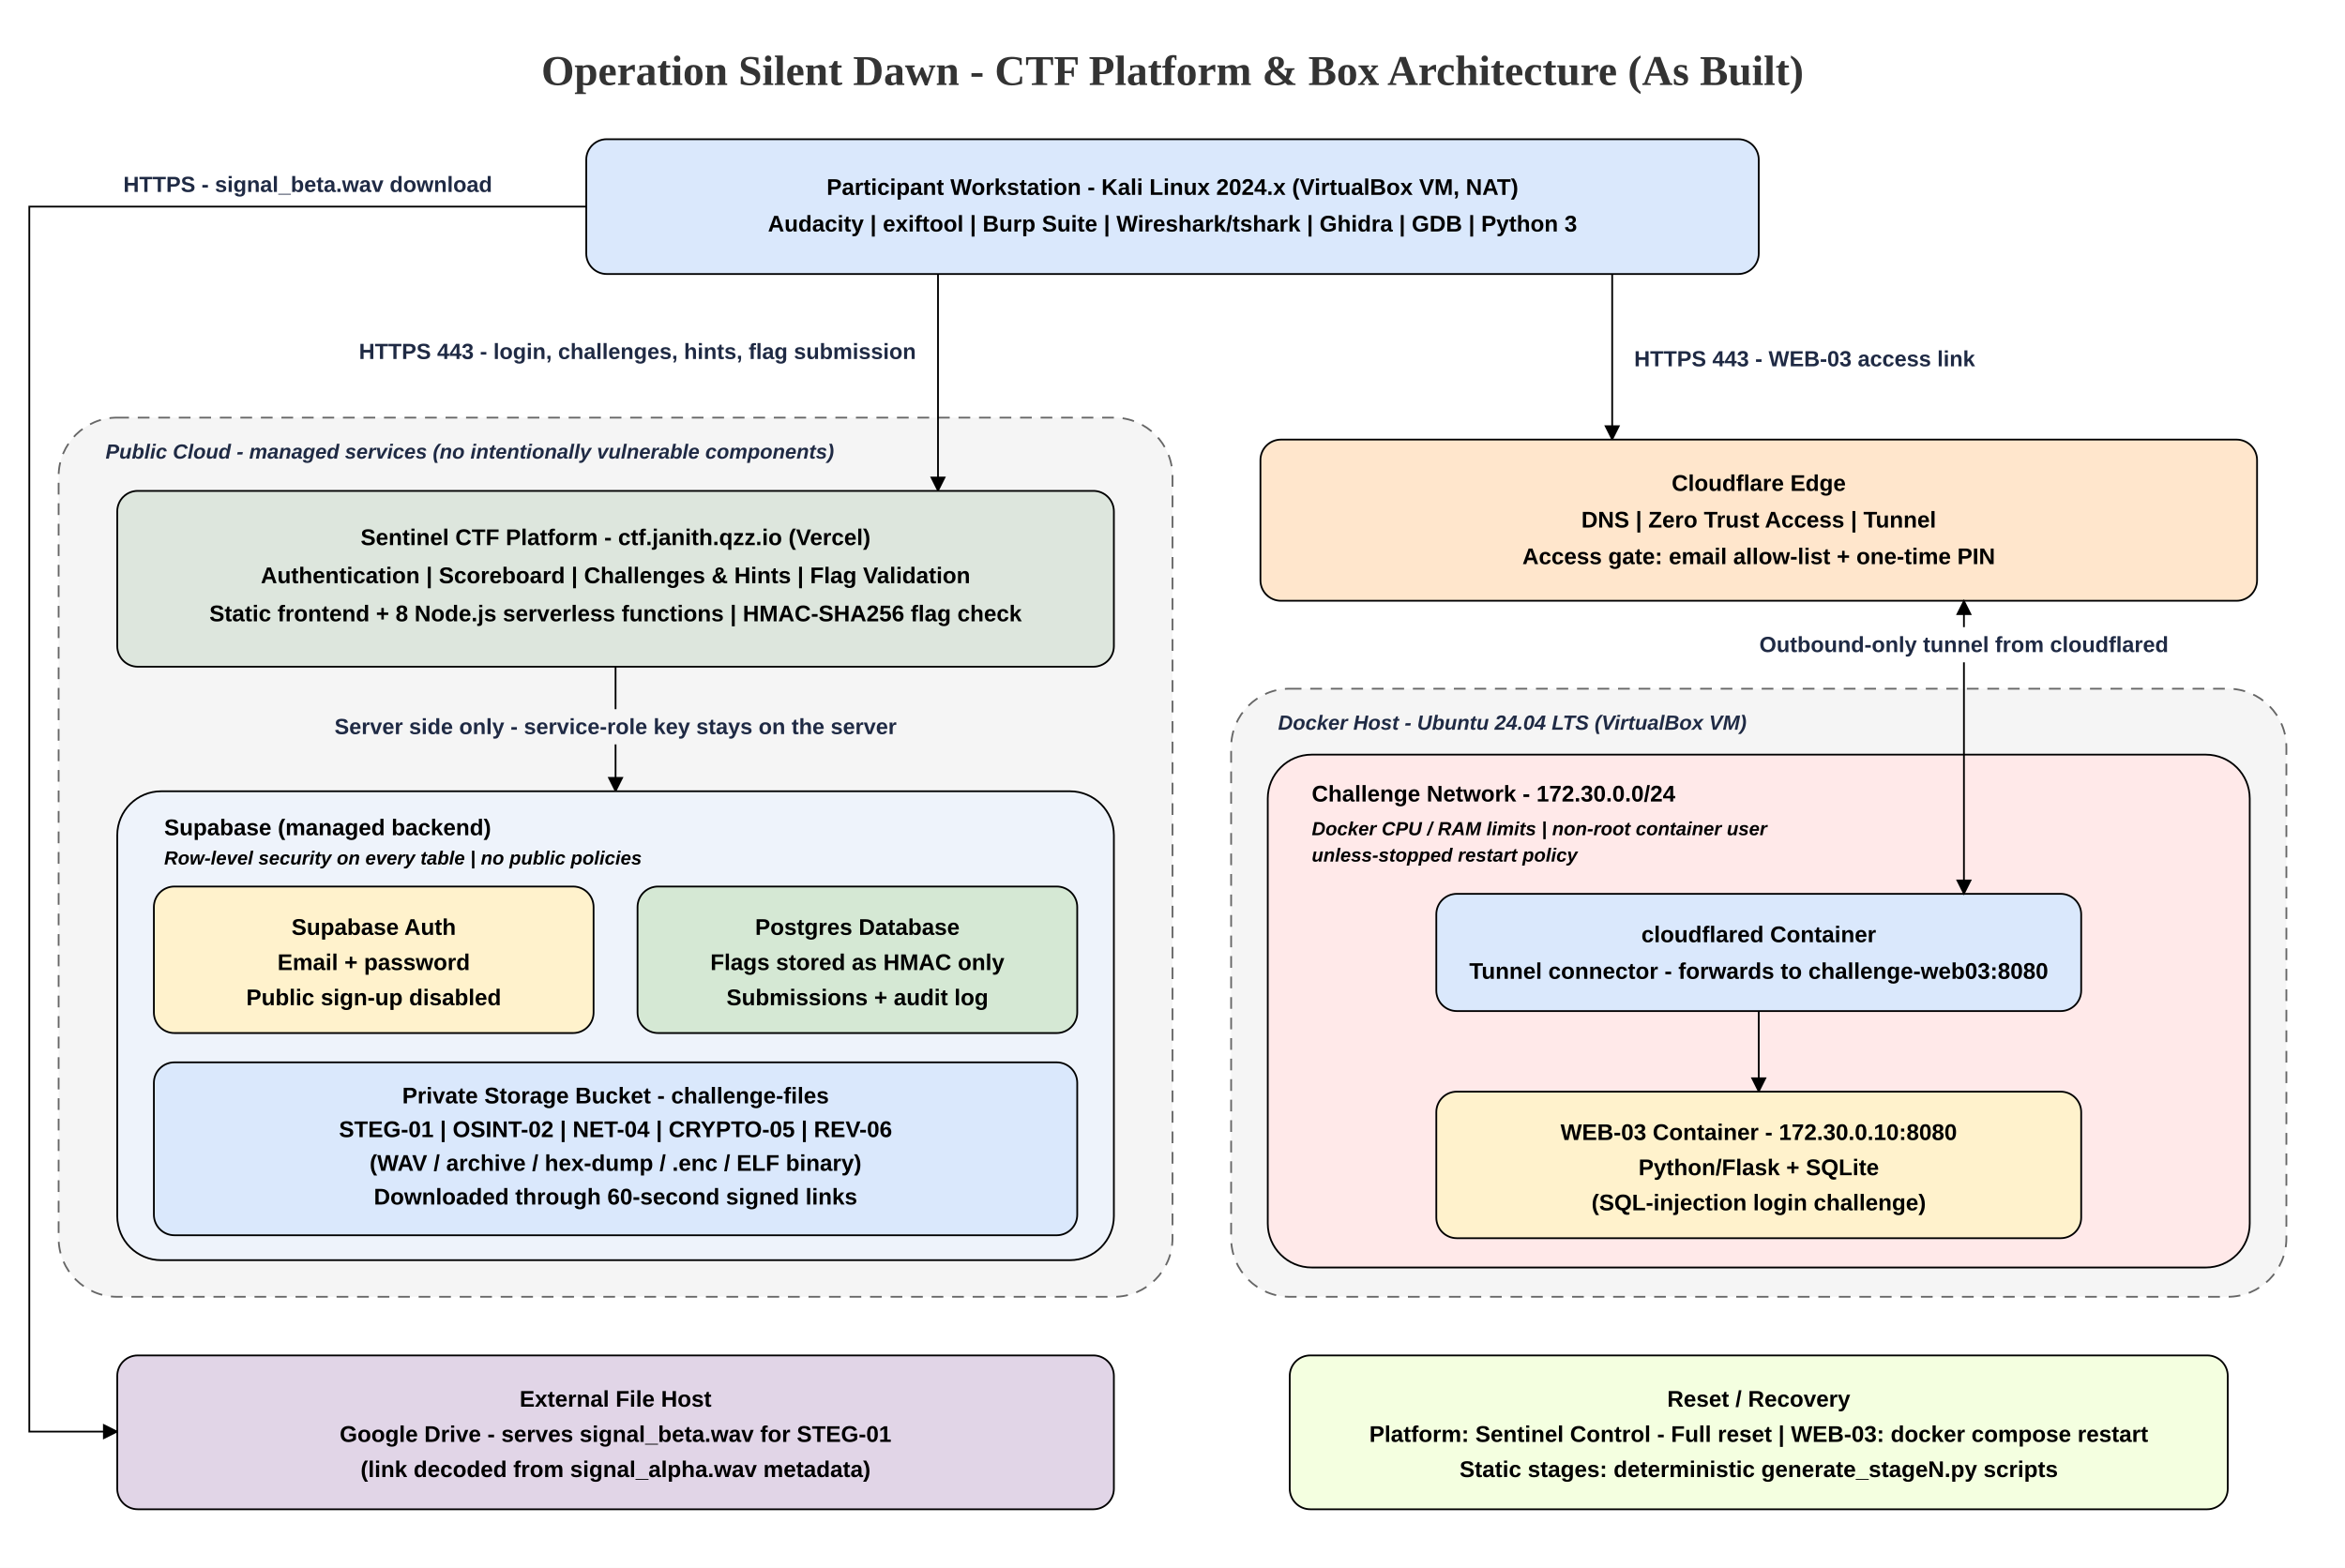
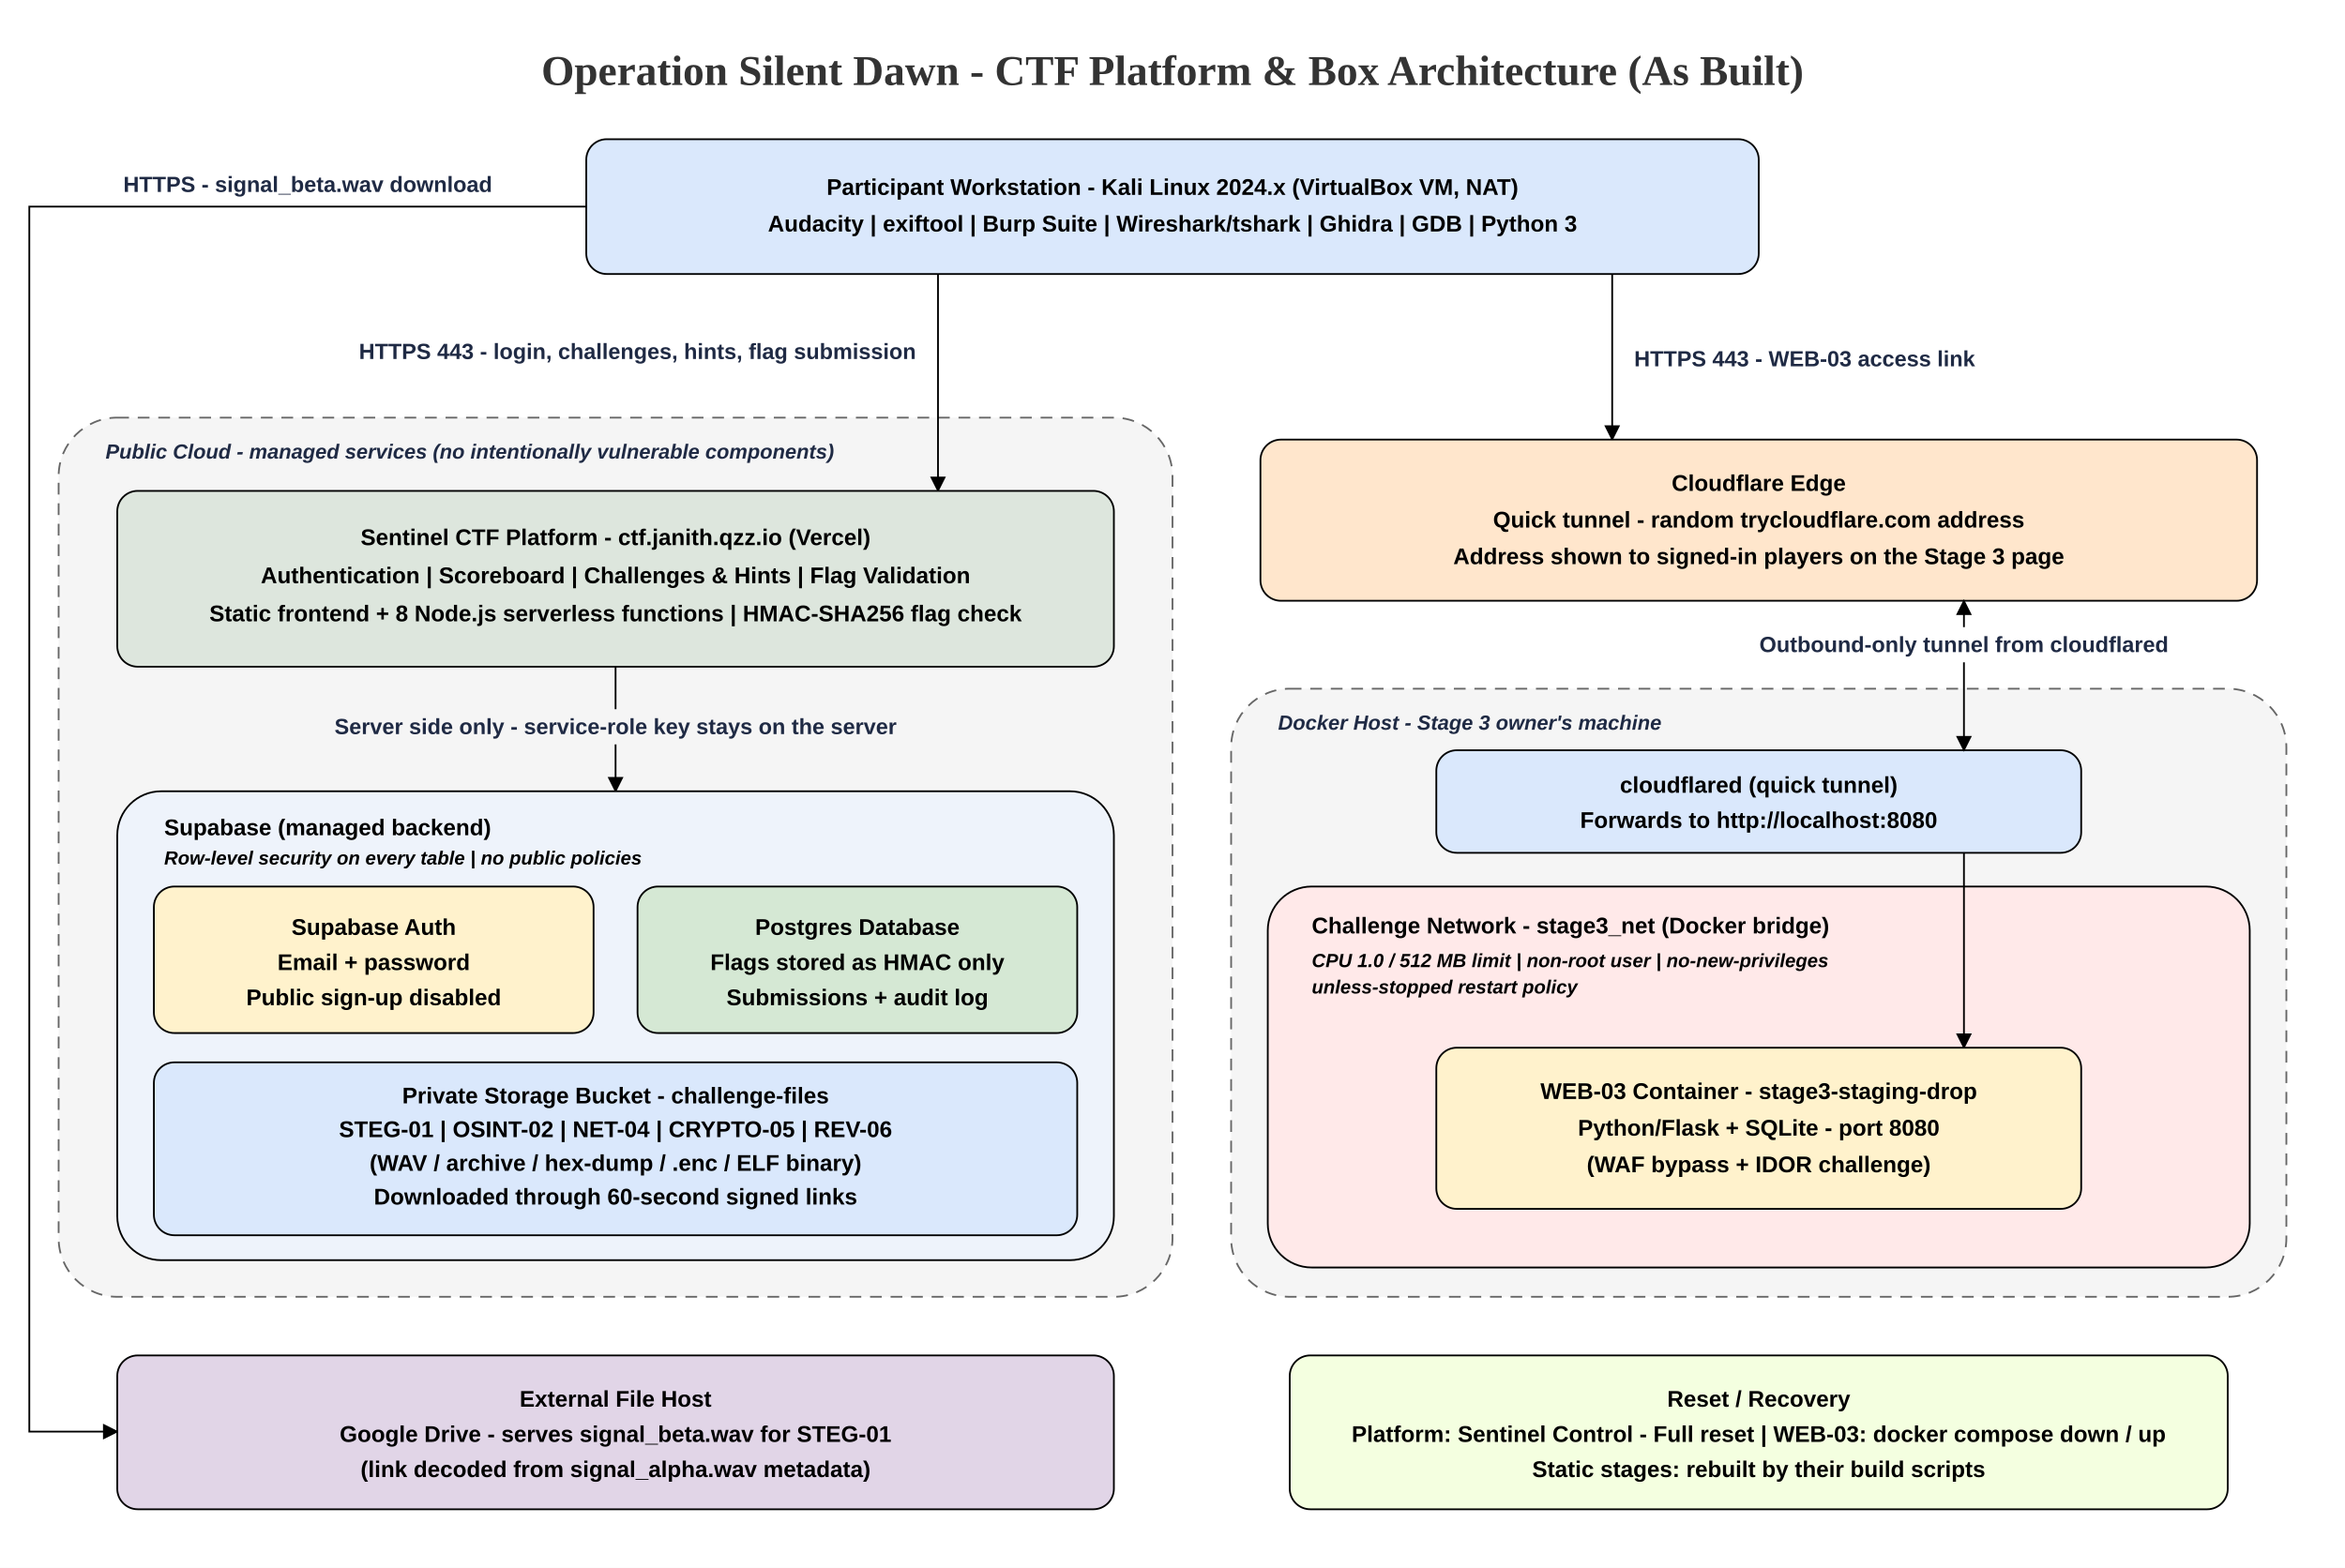
<svg xmlns="http://www.w3.org/2000/svg" width="1600" height="1070" viewBox="0 0 1600 1070" font-family="Arial, Helvetica, sans-serif">
  <defs>
    <marker id="arrow" viewBox="0 0 10 10" refX="9" refY="5" markerWidth="9" markerHeight="9" orient="auto-start-reverse">
      <path d="M0,0 L10,5 L0,10 z" fill="#000" />
    </marker>
    <style>
      .box   { stroke: #000; stroke-width: 1.2; }
      .zone  { stroke: #666; stroke-width: 1.2; stroke-dasharray: 8 6; fill: #f5f5f5; }
      .t     { font-size: 15.5px; font-weight: bold; fill: #000; text-anchor: middle; }
      .lbl   { font-size: 15px; font-weight: bold; fill: #1f2a44; }
      .zlbl  { font-size: 14px; font-weight: bold; font-style: italic; fill: #1f2a44; }
      .hd    { font-size: 15.5px; font-weight: bold; fill: #000; }
      .note  { font-size: 13px; font-weight: bold; font-style: italic; fill: #000; }
      .line  { stroke: #000; stroke-width: 1.2; fill: none; }
    </style>
  </defs>
  <rect width="1600" height="1070" fill="#ffffff" />
  <text x="800" y="58" text-anchor="middle" font-family="Georgia, 'Times New Roman', serif" font-size="29" font-weight="bold" fill="#333">Operation Silent Dawn - CTF Platform &amp; Box Architecture (As Built)</text>
  <rect class="box" x="400" y="95" width="800" height="92" rx="14" fill="#dae8fc" />
  <text class="t" x="800" y="133">Participant Workstation - Kali Linux 2024.x (VirtualBox VM, NAT)</text>
  <text class="t" x="800" y="158">Audacity | exiftool | Burp Suite | Wireshark/tshark | Ghidra | GDB | Python 3</text>
  <rect class="zone" x="40" y="285" width="760" height="600" rx="40" />
  <text class="zlbl" x="72" y="313">Public Cloud - managed services (no intentionally vulnerable components)</text>
  <rect class="zone" x="840" y="470" width="720" height="415" rx="40" />
-   <text class="zlbl" x="872" y="498">Docker Host - Ubuntu 24.04 LTS (VirtualBox VM)</text>
+   <text class="zlbl" x="872" y="498">Docker Host - Stage 3 owner's machine</text>
  <path class="line" d="M640,187 L640,335" marker-end="url(#arrow)" />
  <text class="lbl" x="625" y="245" text-anchor="end">HTTPS 443 - login, challenges, hints, flag submission</text>
  <path class="line" d="M1100,187 L1100,300" marker-end="url(#arrow)" />
  <text class="lbl" x="1115" y="250">HTTPS 443 - WEB-03 access link</text>
  <path class="line" d="M400,141 L20,141 L20,977 L80,977" marker-end="url(#arrow)" />
  <text class="lbl" x="210" y="131" text-anchor="middle">HTTPS - signal_beta.wav download</text>
  <rect class="box" x="80" y="335" width="680" height="120" rx="14" fill="#dde6dd" />
  <text class="t" x="420" y="372">Sentinel CTF Platform - ctf.janith.qzz.io (Vercel)</text>
  <text class="t" x="420" y="398">Authentication | Scoreboard | Challenges &amp; Hints | Flag Validation</text>
  <text class="t" x="420" y="424">Static frontend + 8 Node.js serverless functions | HMAC-SHA256 flag check</text>
  <path class="line" d="M420,455 L420,540" marker-end="url(#arrow)" />
  <rect x="196" y="484" width="448" height="24" fill="#f5f5f5" />
  <text class="lbl" x="420" y="501" text-anchor="middle">Server side only - service-role key stays on the server</text>
  <rect class="box" x="80" y="540" width="680" height="320" rx="30" fill="#eef3fb" />
  <text class="hd" x="112" y="570">Supabase (managed backend)</text>
  <text class="note" x="112" y="590">Row-level security on every table | no public policies</text>
  <rect class="box" x="105" y="605" width="300" height="100" rx="14" fill="#fff2cc" />
  <text class="t" x="255" y="638">Supabase Auth</text>
  <text class="t" x="255" y="662">Email + password</text>
  <text class="t" x="255" y="686">Public sign-up disabled</text>
  <rect class="box" x="435" y="605" width="300" height="100" rx="14" fill="#d5e8d4" />
  <text class="t" x="585" y="638">Postgres Database</text>
  <text class="t" x="585" y="662">Flags stored as HMAC only</text>
  <text class="t" x="585" y="686">Submissions + audit log</text>
  <rect class="box" x="105" y="725" width="630" height="118" rx="14" fill="#dae8fc" />
  <text class="t" x="420" y="753">Private Storage Bucket - challenge-files</text>
  <text class="t" x="420" y="776">STEG-01 | OSINT-02 | NET-04 | CRYPTO-05 | REV-06</text>
  <text class="t" x="420" y="799">(WAV / archive / hex-dump / .enc / ELF binary)</text>
  <text class="t" x="420" y="822">Downloaded through 60-second signed links</text>
  <rect class="box" x="860" y="300" width="680" height="110" rx="14" fill="#ffe6cc" />
  <text class="t" x="1200" y="335">Cloudflare Edge</text>
-   <text class="t" x="1200" y="360">DNS | Zero Trust Access | Tunnel</text>
-   <text class="t" x="1200" y="385">Access gate: email allow-list + one-time PIN</text>
-   <rect class="box" x="865" y="515" width="670" height="350" rx="30" fill="#ffe9e9" />
-   <rect x="893" y="531" width="270" height="20" fill="#ffe9e9" />
-   <text class="hd" x="895" y="547">Challenge Network - 172.30.0.0/24</text>
-   <text class="note" x="895" y="570">Docker CPU / RAM limits | non-root container user</text>
-   <text class="note" x="895" y="588">unless-stopped restart policy</text>
-   <rect class="box" x="980" y="610" width="440" height="80" rx="14" fill="#dae8fc" />
-   <path class="line" d="M1340,410 L1340,610" marker-start="url(#arrow)" marker-end="url(#arrow)" />
+   <text class="t" x="1200" y="360">Quick tunnel - random trycloudflare.com address</text>
+   <text class="t" x="1200" y="385">Address shown to signed-in players on the Stage 3 page</text>
+   <rect class="box" x="865" y="605" width="670" height="260" rx="30" fill="#ffe9e9" />
+   <rect x="893" y="621" width="400" height="20" fill="#ffe9e9" />
+   <text class="hd" x="895" y="637">Challenge Network - stage3_net (Docker bridge)</text>
+   <text class="note" x="895" y="660">CPU 1.0 / 512 MB limit | non-root user | no-new-privileges</text>
+   <text class="note" x="895" y="678">unless-stopped restart policy</text>
+   <rect class="box" x="980" y="512" width="440" height="70" rx="14" fill="#dae8fc" />
+   <path class="line" d="M1340,410 L1340,512" marker-start="url(#arrow)" marker-end="url(#arrow)" />
  <rect x="1180" y="428" width="320" height="24" fill="#ffffff" />
  <text class="lbl" x="1340" y="445" text-anchor="middle">Outbound-only tunnel from cloudflared</text>
-   <text class="t" x="1200" y="643">cloudflared Container</text>
-   <text class="t" x="1200" y="668">Tunnel connector - forwards to challenge-web03:8080</text>
-   <path class="line" d="M1200,690 L1200,745" marker-end="url(#arrow)" />
-   <rect class="box" x="980" y="745" width="440" height="100" rx="14" fill="#fff2cc" />
-   <text class="t" x="1200" y="778">WEB-03 Container - 172.30.0.10:8080</text>
-   <text class="t" x="1200" y="802">Python/Flask + SQLite</text>
-   <text class="t" x="1200" y="826">(SQL-injection login challenge)</text>
+   <text class="t" x="1200" y="541">cloudflared (quick tunnel)</text>
+   <text class="t" x="1200" y="565">Forwards to http://localhost:8080</text>
+   <path class="line" d="M1340,582 L1340,715" marker-end="url(#arrow)" />
+   <rect class="box" x="980" y="715" width="440" height="110" rx="14" fill="#fff2cc" />
+   <text class="t" x="1200" y="750">WEB-03 Container - stage3-staging-drop</text>
+   <text class="t" x="1200" y="775">Python/Flask + SQLite - port 8080</text>
+   <text class="t" x="1200" y="800">(WAF bypass + IDOR challenge)</text>
  <rect class="box" x="80" y="925" width="680" height="105" rx="14" fill="#e1d5e7" />
  <text class="t" x="420" y="960">External File Host</text>
  <text class="t" x="420" y="984">Google Drive - serves signal_beta.wav for STEG-01</text>
  <text class="t" x="420" y="1008">(link decoded from signal_alpha.wav metadata)</text>
  <rect class="box" x="880" y="925" width="640" height="105" rx="14" fill="#f4ffe0" />
  <text class="t" x="1200" y="960">Reset / Recovery</text>
-   <text class="t" x="1200" y="984">Platform: Sentinel Control - Full reset | WEB-03: docker compose restart</text>
-   <text class="t" x="1200" y="1008">Static stages: deterministic generate_stageN.py scripts</text>
+   <text class="t" x="1200" y="984">Platform: Sentinel Control - Full reset | WEB-03: docker compose down / up</text>
+   <text class="t" x="1200" y="1008">Static stages: rebuilt by their build scripts</text>
</svg>
